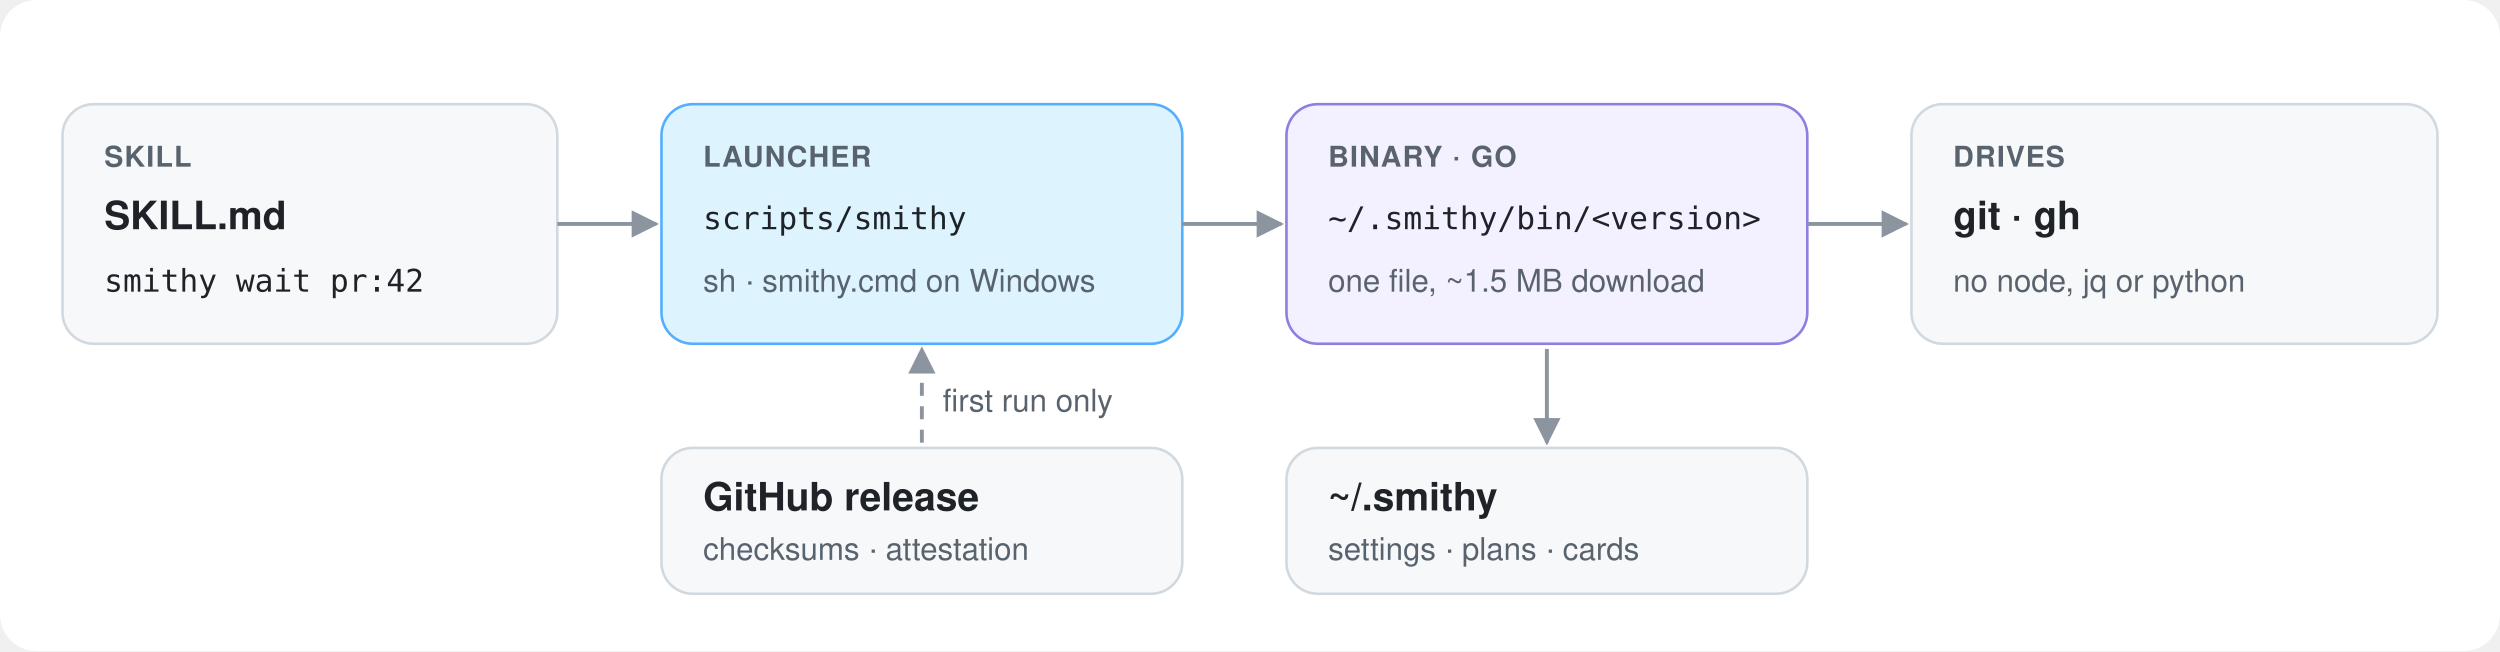
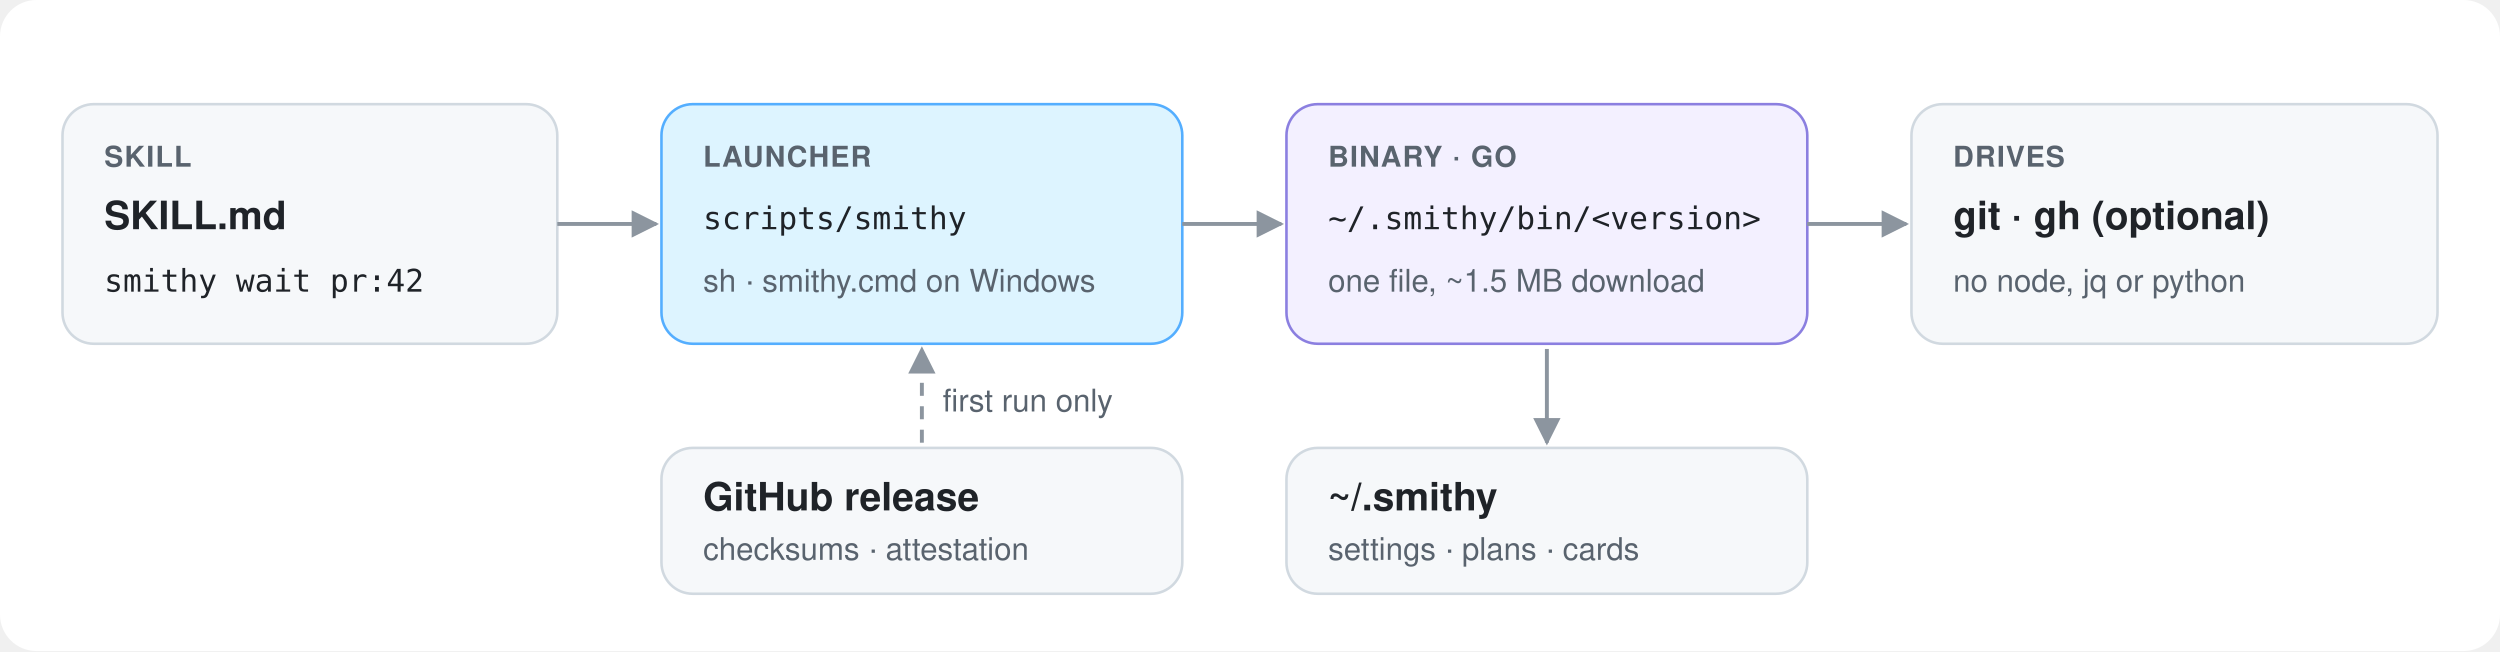
<svg xmlns="http://www.w3.org/2000/svg" width="960" height="250" viewBox="0 0 960 250" role="img" font-family="-apple-system, BlinkMacSystemFont, 'Segoe UI', Helvetica, Arial, sans-serif">
  <style>
    .bg { fill: #ffffff; }
    .t { font-size: 15px; font-weight: 600; fill: #1f2328; }
    .s { font-size: 12px; fill: #59636e; }
    .m { font-size: 12px; font-family: ui-monospace, SFMono-Regular, Menlo, monospace; fill: #1f2328; }
    .k { font-size: 11px; font-weight: 600; letter-spacing: .04em; fill: #59636e; }
    .neutral { fill: #f6f8fa; stroke: #d1d9e0; }
    .accent { fill: #ddf4ff; stroke: #54aeff; }
    .bin { fill: #f3f0ff; stroke: #8b7fe0; }
    .line { stroke: #8c959f; stroke-width: 1.5; fill: none; }
    .dash { stroke: #8c959f; stroke-width: 1.5; fill: none; stroke-dasharray: 5 4; }
    .head { fill: #8c959f; }
    @media (prefers-color-scheme: dark) {
      .bg { fill: #0d1117; }
      .t, .m { fill: #f0f6fc; }
      .s, .k { fill: #9198a1; }
      .neutral { fill: #151b23; stroke: #3d444d; }
      .accent { fill: #0c2d4f; stroke: #4493f8; }
      .bin { fill: #231f3d; stroke: #8b7fe0; }
      .line, .dash { stroke: #656c76; }
      .head { fill: #656c76; }
    }
  </style>
  <defs>
    <marker id="b" viewBox="0 0 10 10" refX="9" refY="5" markerWidth="7" markerHeight="7" orient="auto-start-reverse">
      <path d="M0 0L10 5L0 10z" class="head" />
    </marker>
  </defs>
  <rect class="bg" x="0" y="0" width="960" height="250" rx="14" />
  <rect class="neutral" x="24" y="40" width="190" height="92" rx="12" />
  <text class="k" x="40" y="64">SKILL</text>
  <text class="t" x="40" y="88">SKILL.md</text>
  <text class="m" x="40" y="112">smithy wait pr:42</text>
  <rect class="accent" x="254" y="40" width="200" height="92" rx="12" />
  <text class="k" x="270" y="64">LAUNCHER</text>
  <text class="m" x="270" y="88">scripts/smithy</text>
  <text class="s" x="270" y="112">sh · smithy.cmd on Windows</text>
  <rect class="bin" x="494" y="40" width="200" height="92" rx="12" />
  <text class="k" x="510" y="64">BINARY · GO</text>
  <text class="m" x="510" y="88">~/.smithy/bin/&lt;version&gt;</text>
  <text class="s" x="510" y="112">one file, ~1.5 MB download</text>
  <rect class="neutral" x="734" y="40" width="202" height="92" rx="12" />
  <text class="k" x="750" y="64">DRIVES</text>
-   <text class="t" x="750" y="88">git · gh</text>
+   <text class="t" x="750" y="88">git · gh (optional)</text>
  <text class="s" x="750" y="112">no node, jq or python</text>
  <rect class="neutral" x="254" y="172" width="200" height="56" rx="12" />
  <text class="t" x="270" y="196">GitHub release</text>
  <text class="s" x="270" y="215">checksums · attestation</text>
  <rect class="neutral" x="494" y="172" width="200" height="56" rx="12" />
  <text class="t" x="510" y="196">~/.smithy</text>
  <text class="s" x="510" y="215">settings · plans · cards</text>
  <path class="line" d="M214 86H252" marker-end="url(#b)" />
  <path class="line" d="M454 86H492" marker-end="url(#b)" />
  <path class="line" d="M694 86H732" marker-end="url(#b)" />
  <path class="dash" d="M354 170V134" marker-end="url(#b)" />
  <text class="s" x="362" y="158">first run only</text>
  <path class="line" d="M594 134V170" marker-end="url(#b)" />
</svg>
